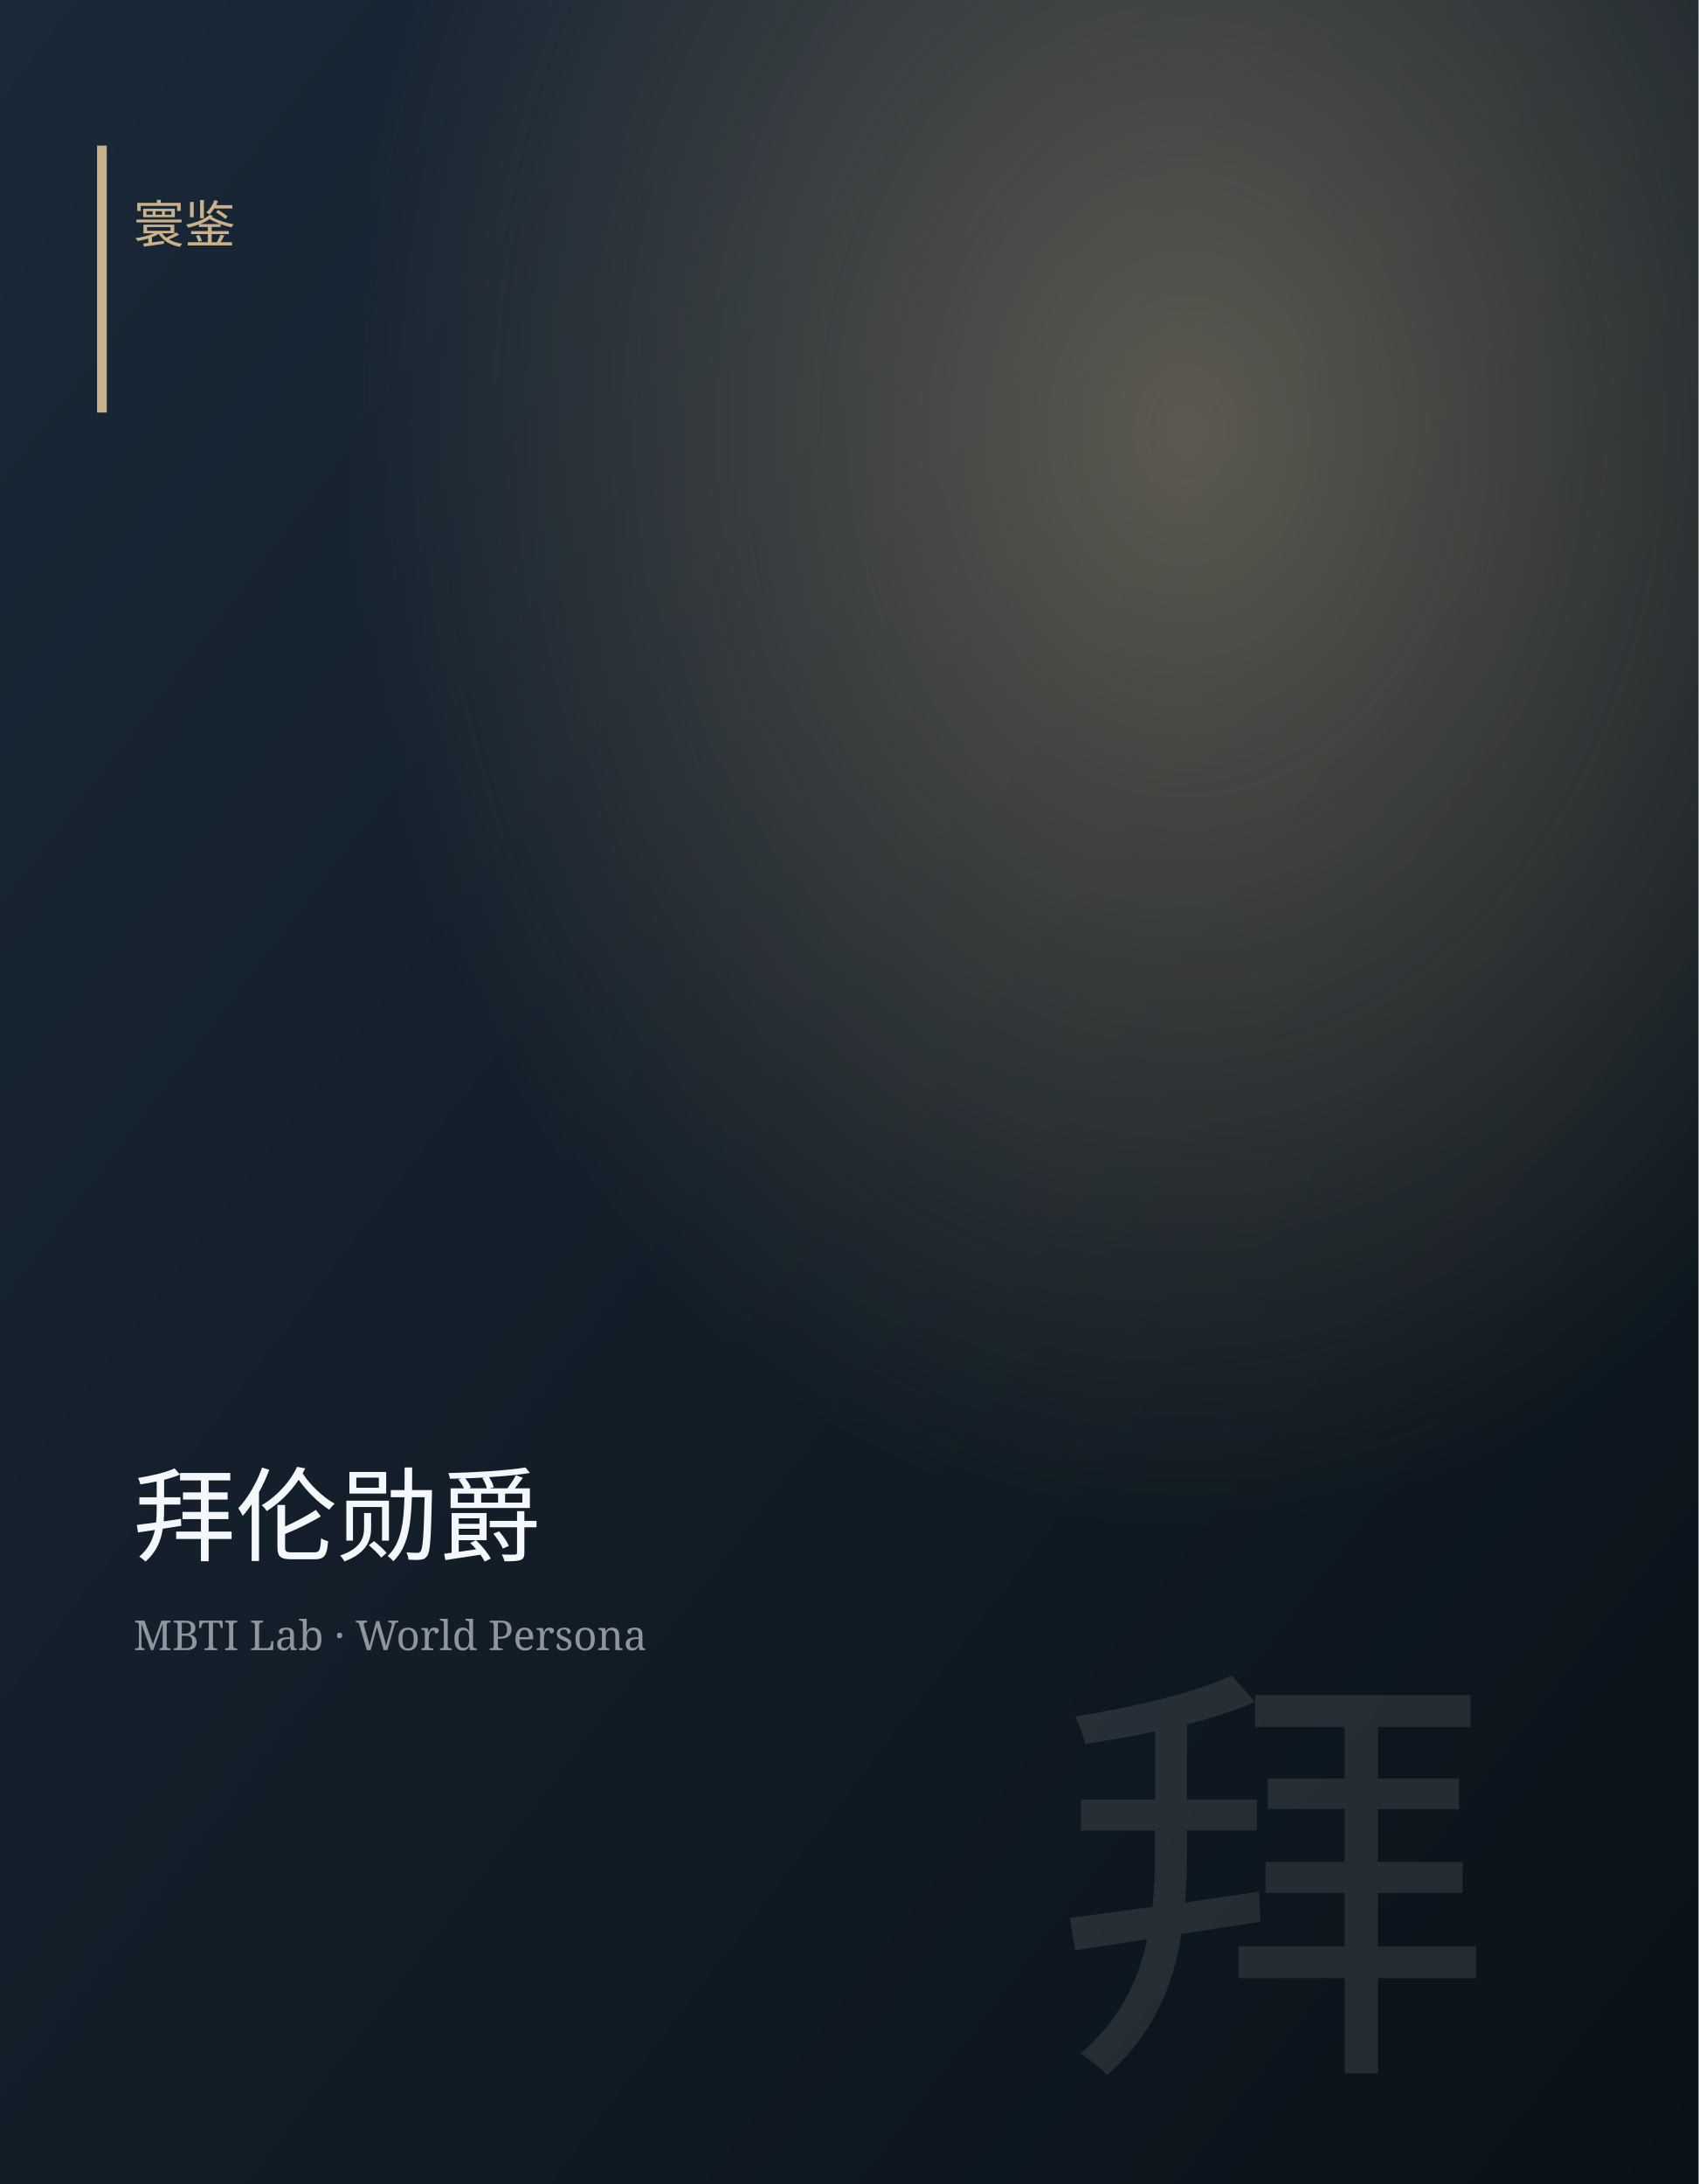
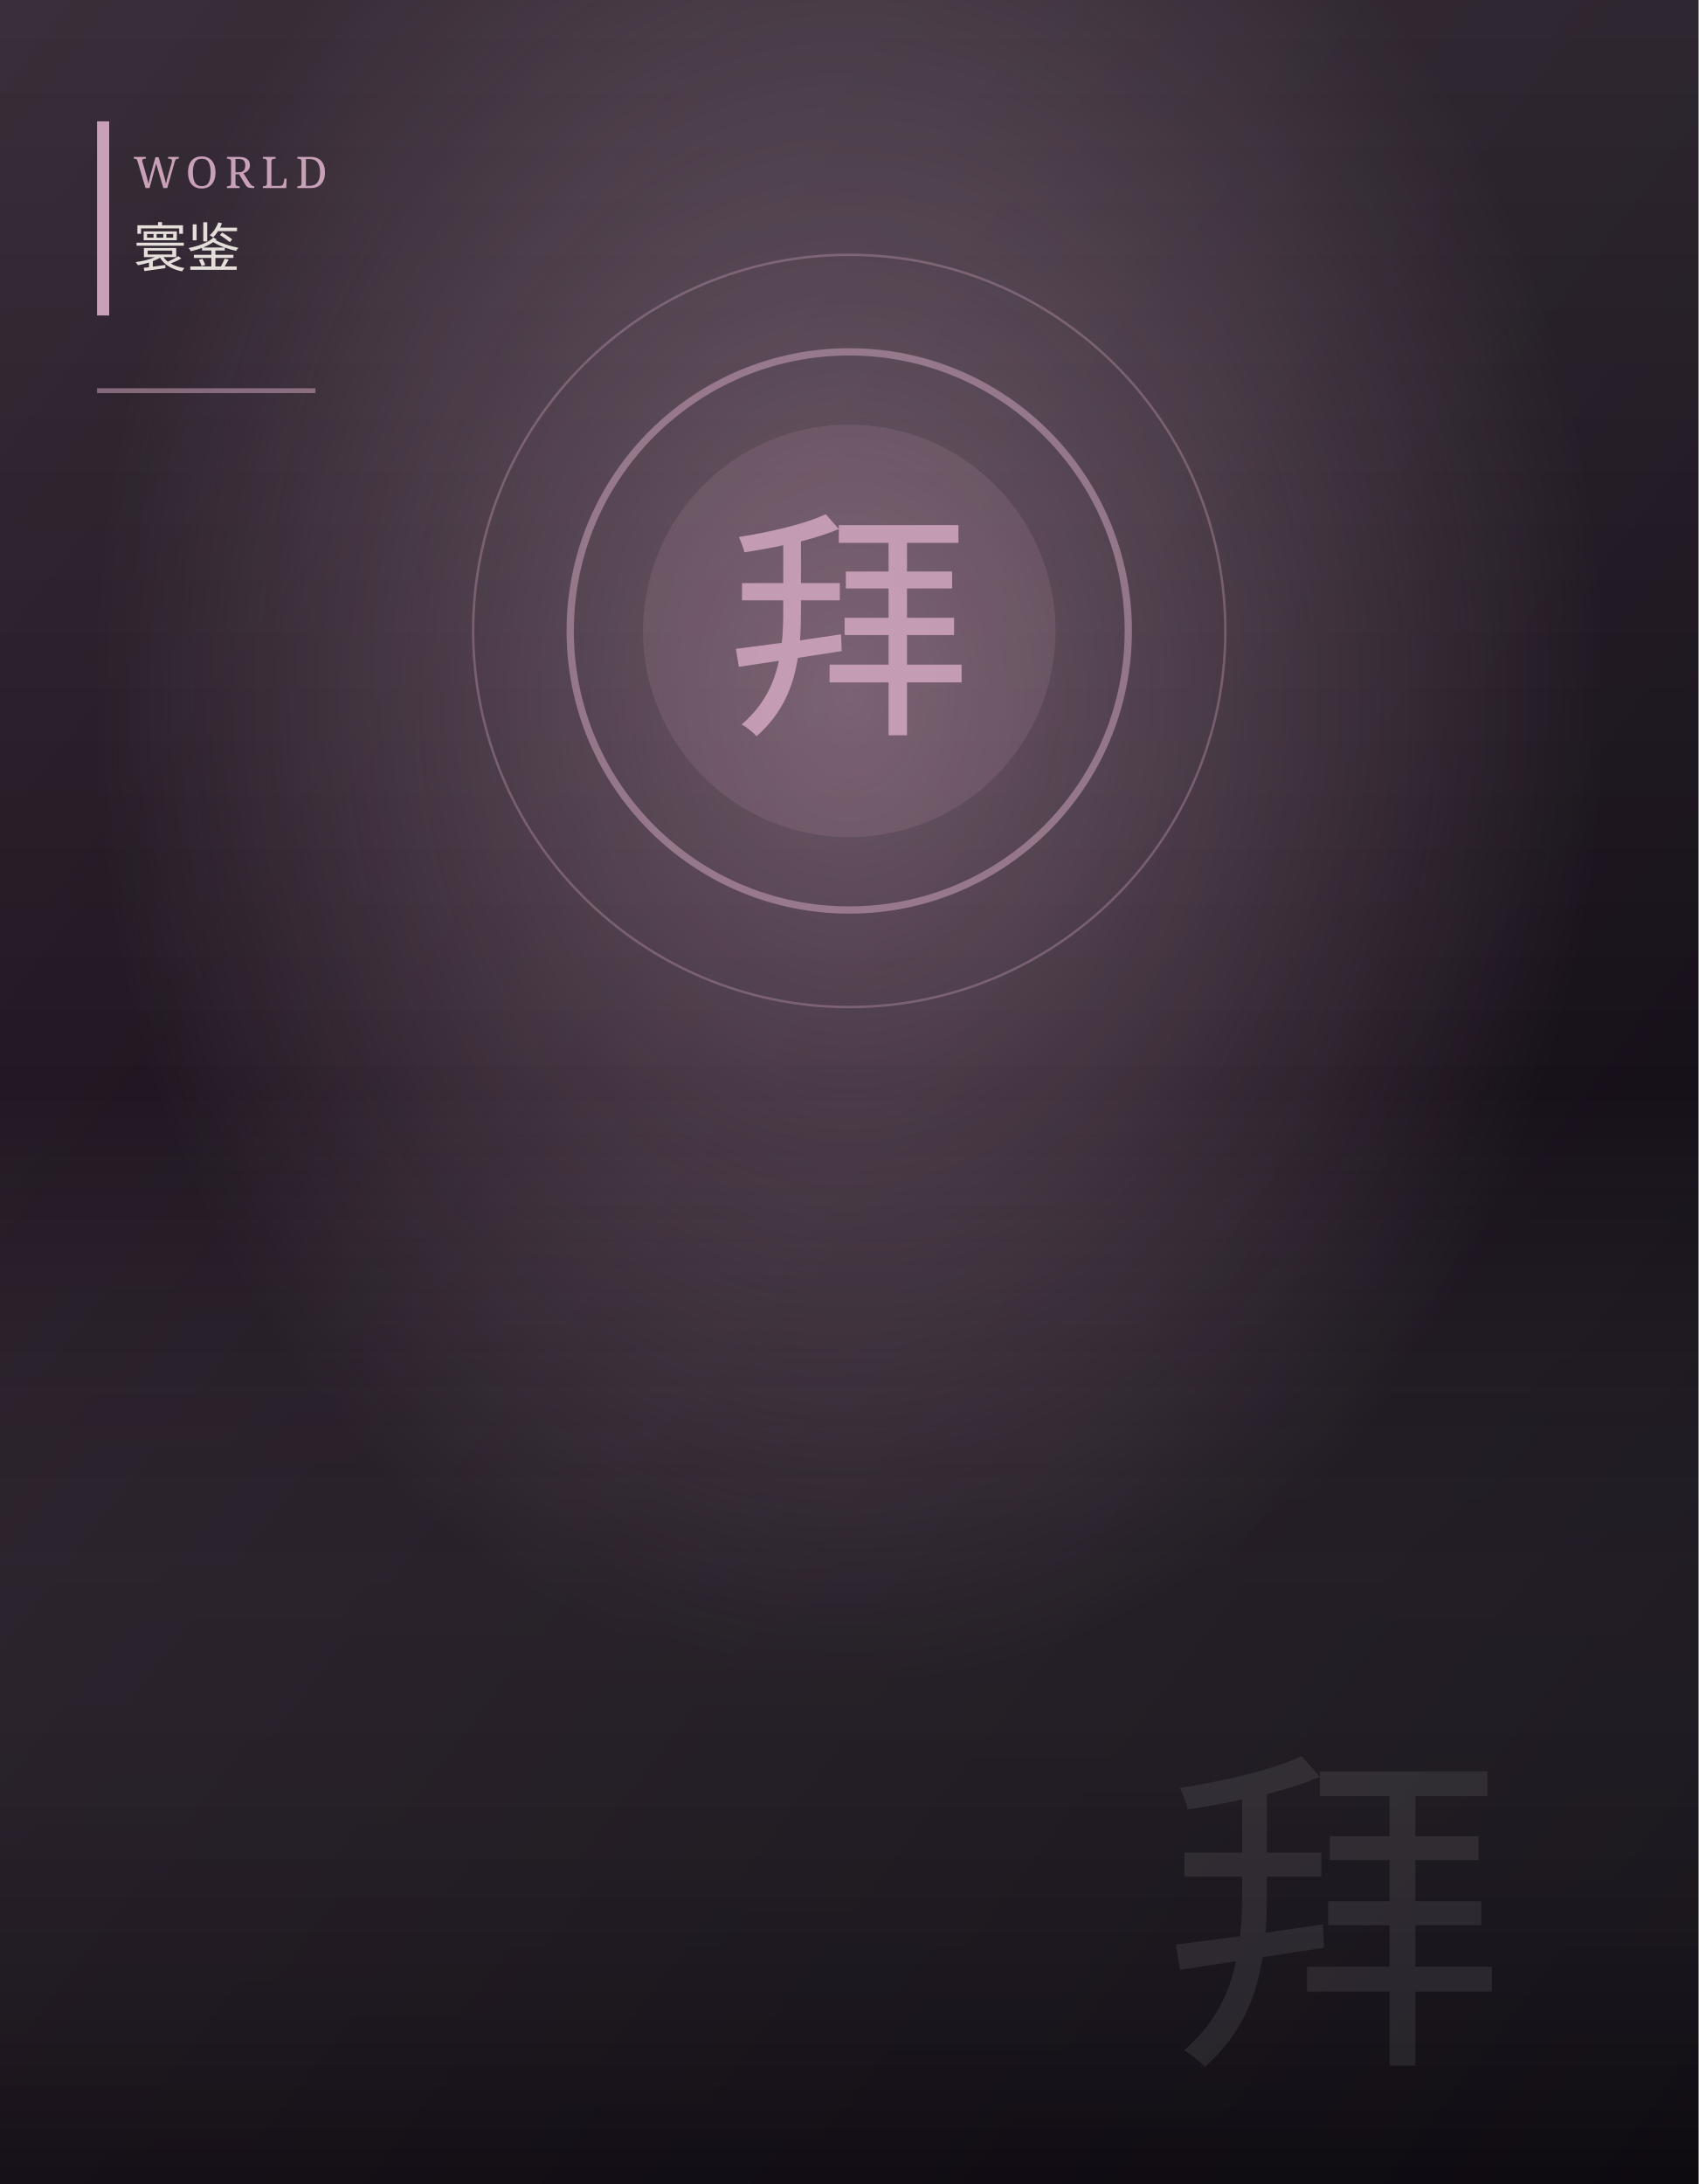
<svg xmlns="http://www.w3.org/2000/svg" width="1400" height="1800" viewBox="0 0 1400 1800">
  <defs>
    <linearGradient id="g" x1="0" y1="0" x2="1" y2="1">
-       <stop offset="0%" stop-color="#1a2838" />
-       <stop offset="100%" stop-color="#0a1218" />
+       <stop offset="0%" stop-color="#281c28" />
+       <stop offset="100%" stop-color="#100c14" />
    </linearGradient>
-     <radialGradient id="r" cx="70%" cy="20%" r="50%">
-       <stop offset="0%" stop-color="#c9b28a" stop-opacity="0.4" />
-       <stop offset="100%" stop-color="#c9b28a" stop-opacity="0" />
+     <radialGradient id="r" cx="50%" cy="32%" r="45%">
+       <stop offset="0%" stop-color="#c8a0b8" stop-opacity="0.45" />
+       <stop offset="100%" stop-color="#c8a0b8" stop-opacity="0" />
    </radialGradient>
+     <linearGradient id="sheen" x1="0" y1="0" x2="0" y2="1">
+       <stop offset="0%" stop-color="#ffffff" stop-opacity="0.08" />
+       <stop offset="50%" stop-color="#ffffff" stop-opacity="0" />
+       <stop offset="100%" stop-color="#000000" stop-opacity="0.25" />
+     </linearGradient>
  </defs>
  <rect width="1400" height="1800" fill="url(#g)" />
  <rect width="1400" height="1800" fill="url(#r)" />
-   <rect x="80" y="120" width="8" height="220" fill="#c9b28a" />
-   <text x="110" y="200" fill="#c9b28a" font-family="Noto Serif SC, Georgia, serif" font-size="42">寰鉴</text>
-   <text x="110" y="1280" fill="#f4f7fb" font-family="Noto Serif SC, Georgia, serif" font-size="84">拜伦勋爵</text>
-   <text x="110" y="1360" fill="#f4f7fb" fill-opacity="0.55" font-family="Georgia, serif" font-size="34">MBTI Lab · World Persona</text>
-   <text x="1050" y="1680" fill="#ffffff" fill-opacity="0.1" font-family="Noto Serif SC, Georgia, serif" font-size="360" text-anchor="middle">拜</text>
+   <rect width="1400" height="1800" fill="url(#sheen)" />
+   <circle cx="700" cy="520" r="310" fill="none" stroke="#c8a0b8" stroke-width="2" opacity="0.35" />
+   <circle cx="700" cy="520" r="230" fill="none" stroke="#c8a0b8" stroke-width="6" opacity="0.55" />
+   <circle cx="700" cy="520" r="170" fill="#c8a0b8" fill-opacity="0.14" />
+   <text x="700" y="590" text-anchor="middle" fill="#c8a0b8" fill-opacity="0.95" font-family="Georgia, 'Times New Roman', serif" font-size="200">拜</text>
+   <rect x="80" y="100" width="10" height="160" fill="#c8a0b8" />
+   <text x="110" y="155" fill="#c8a0b8" font-family="Georgia, serif" font-size="36" letter-spacing="6">WORLD</text>
+   <text x="110" y="220" fill="#f7f3ec" fill-opacity="0.9" font-family="'Microsoft YaHei', 'PingFang SC', 'Noto Sans SC', sans-serif" font-size="44">寰鉴</text>
+   <rect x="80" y="320" width="180" height="4" fill="#c8a0b8" opacity="0.55" />
+   <text x="1100" y="1680" fill="#ffffff" fill-opacity="0.08" font-family="Georgia, serif" font-size="280" text-anchor="middle">拜</text>
</svg>
